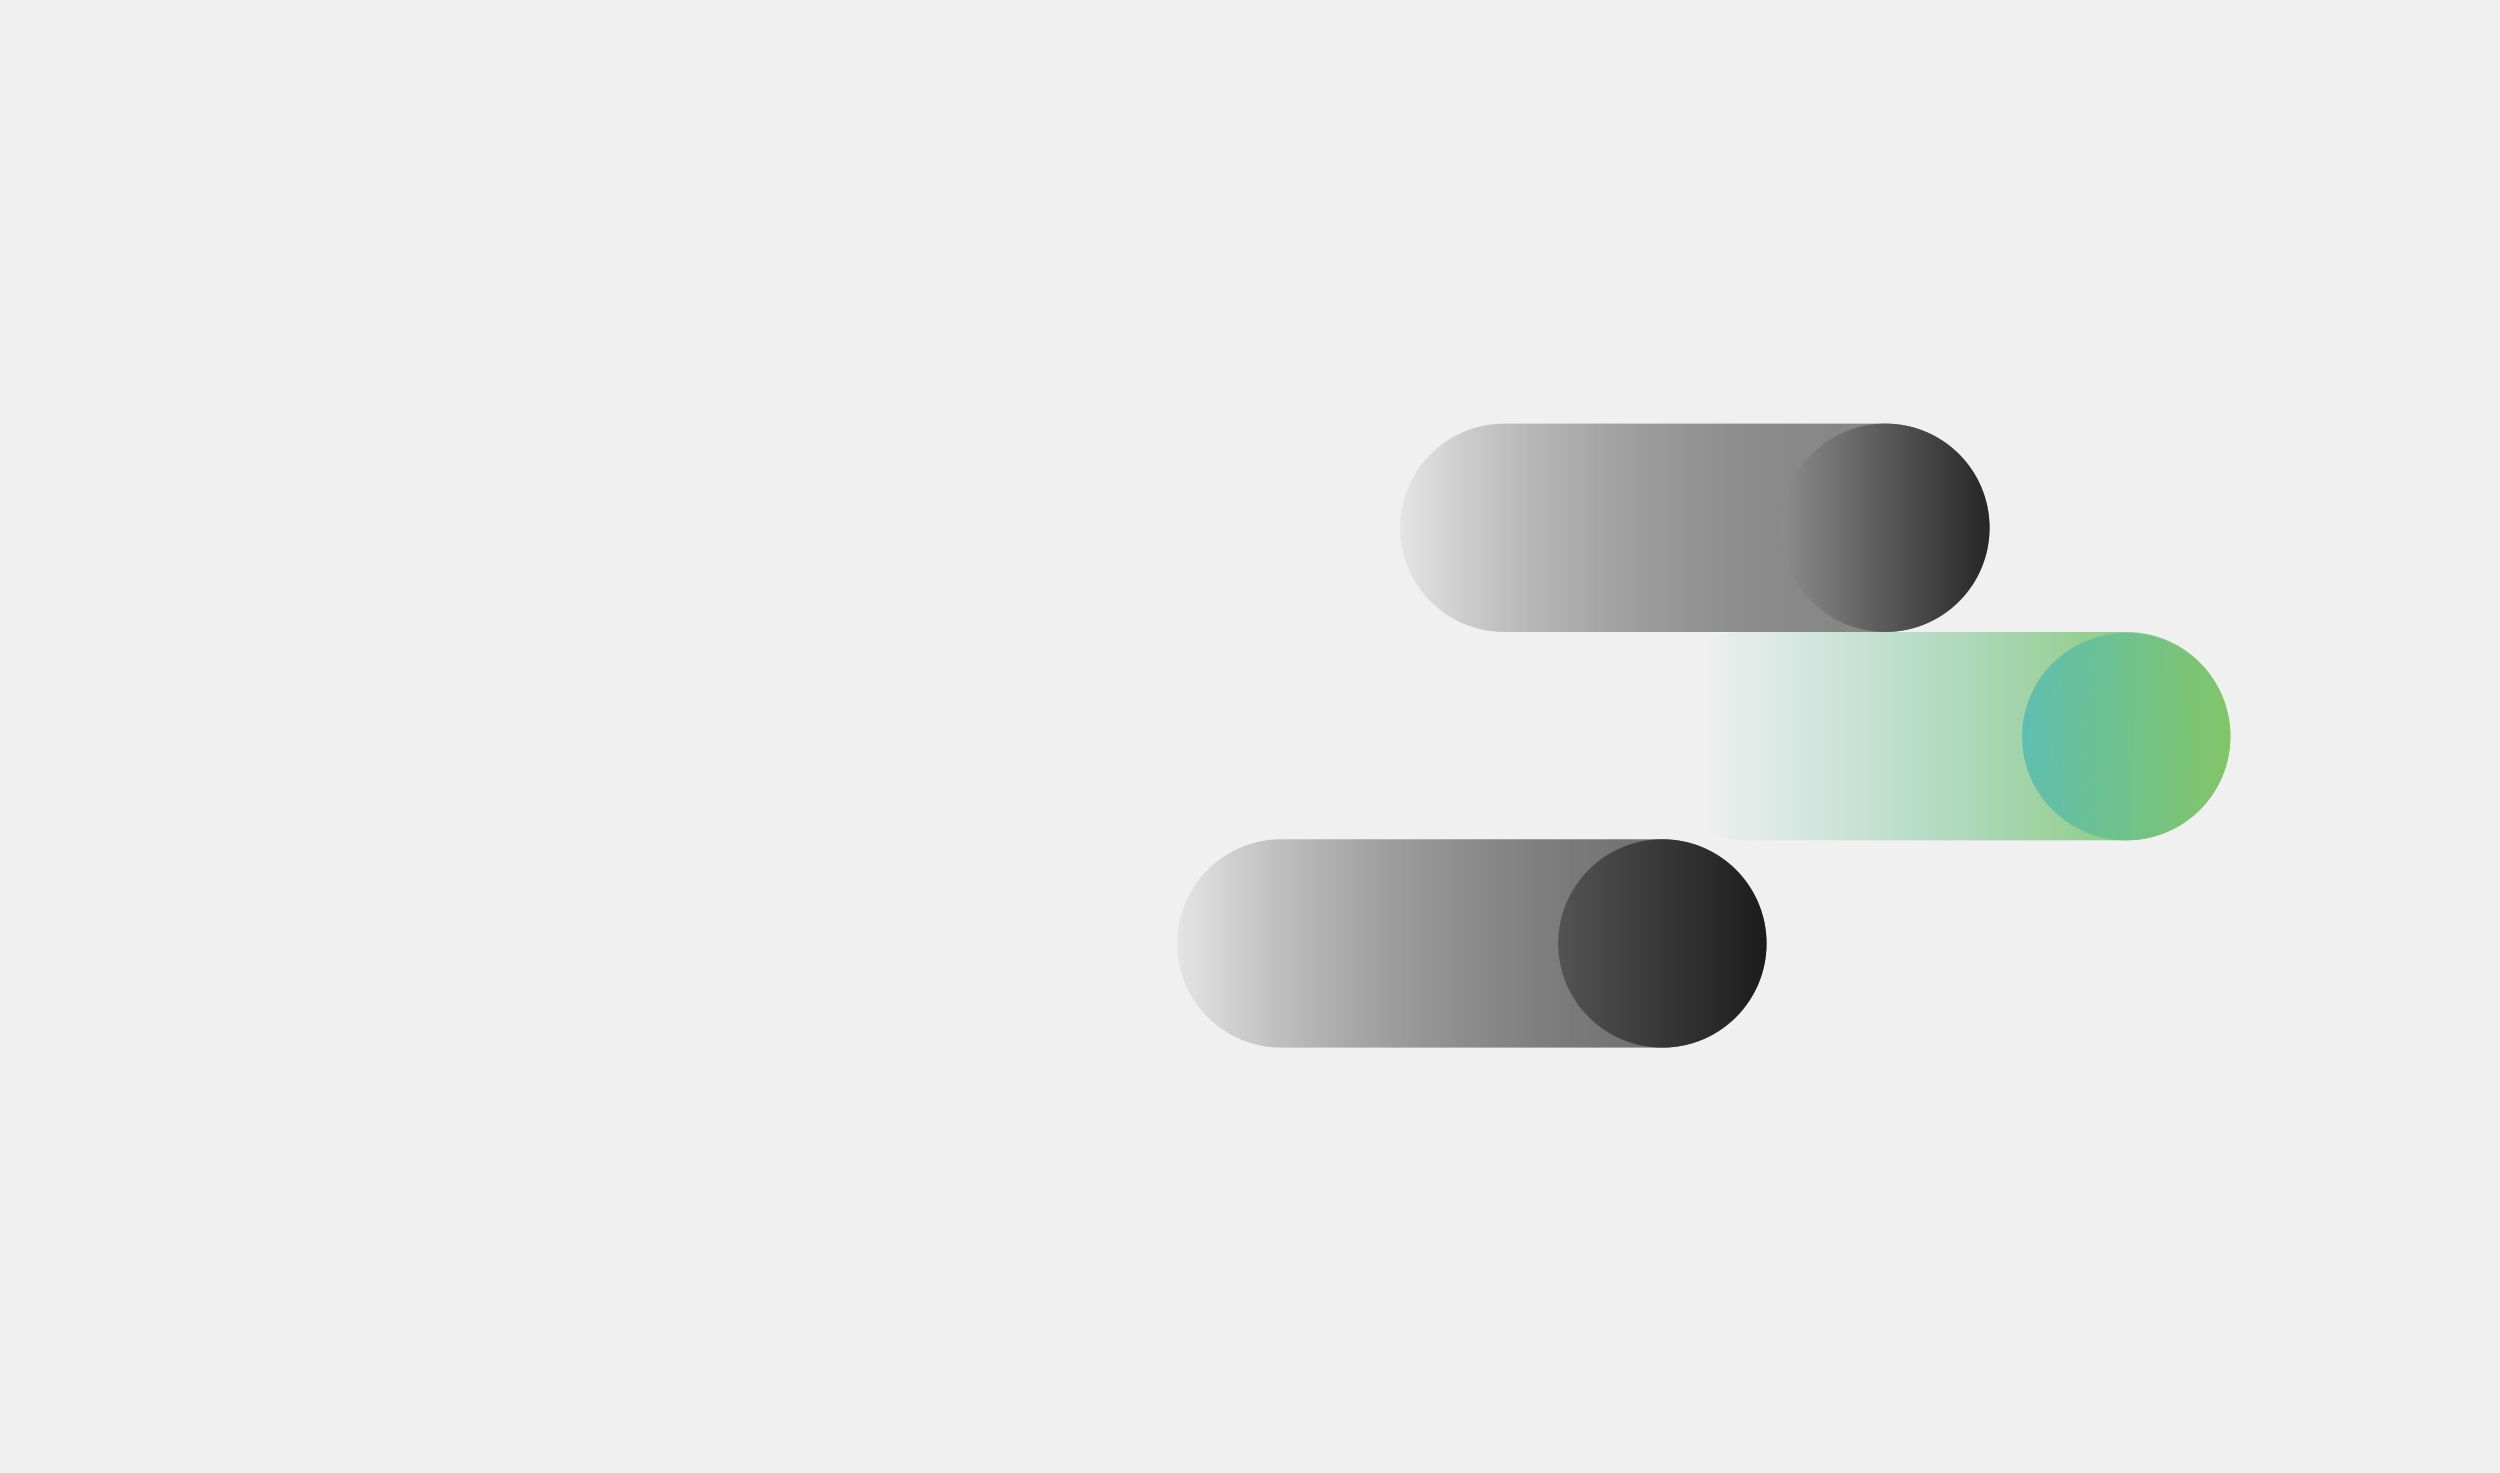
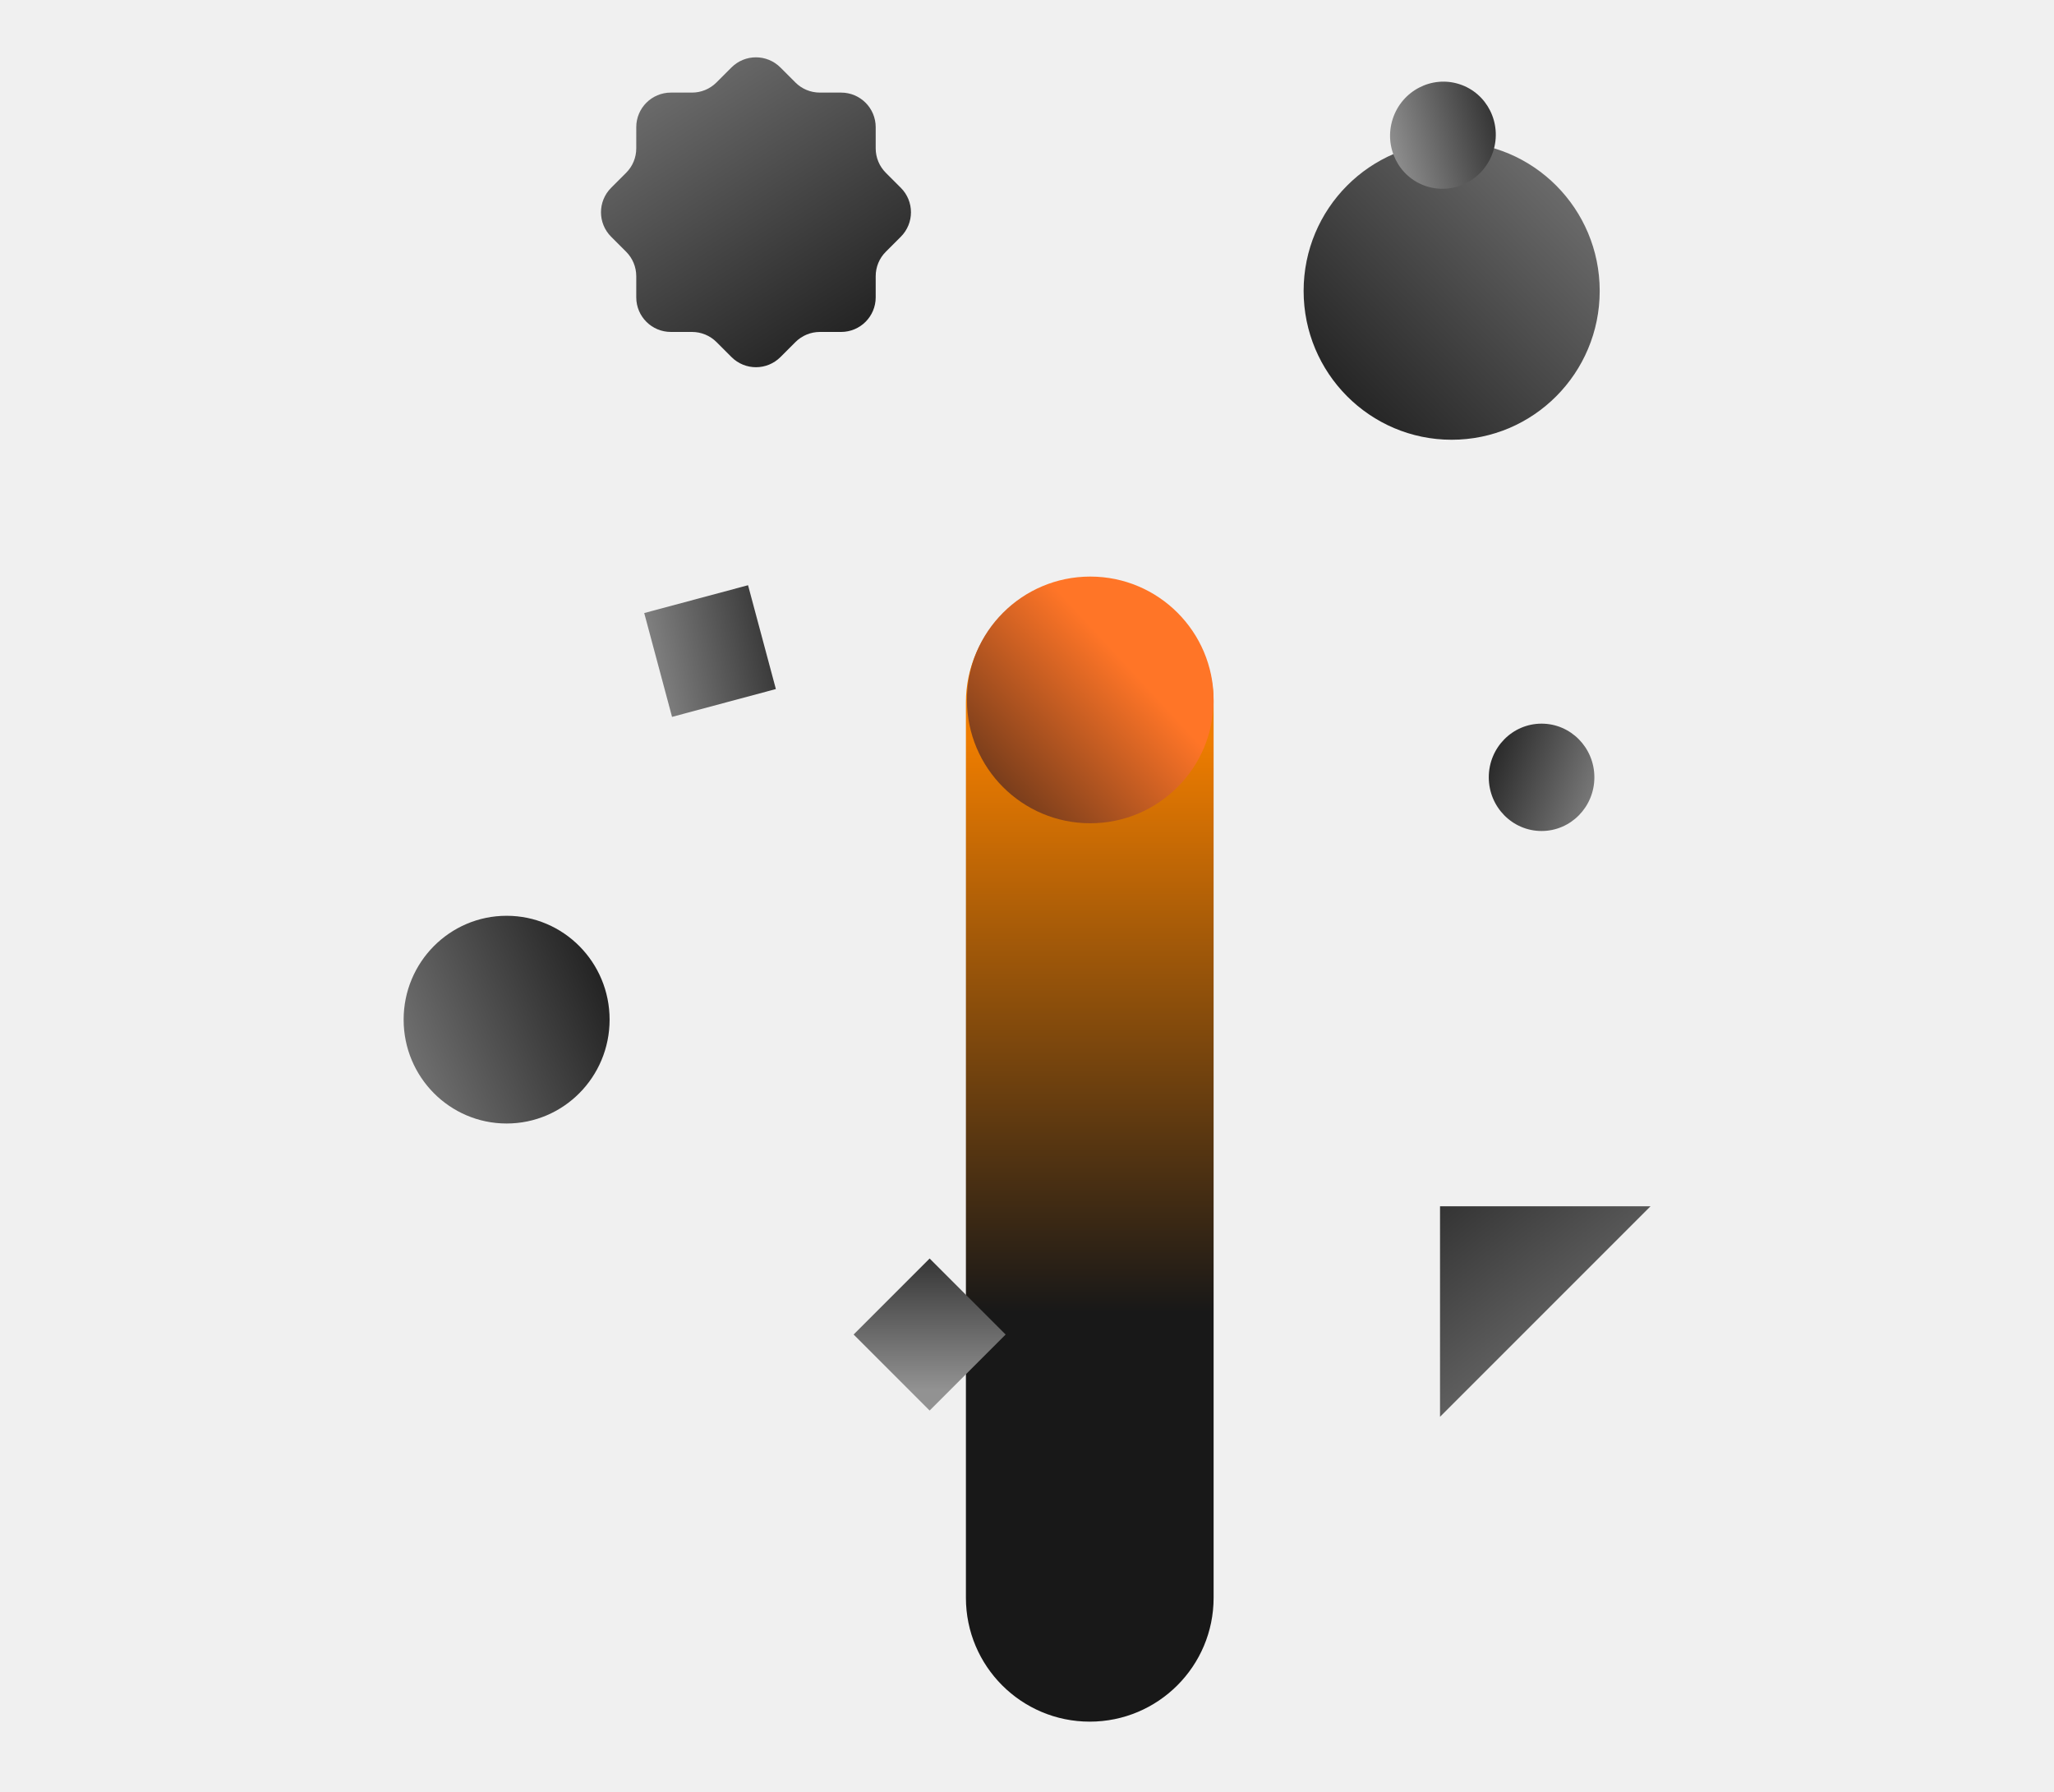
- <svg xmlns="http://www.w3.org/2000/svg" width="1440" height="848" viewBox="0 0 1440 848" fill="none">
-   <rect x="806.458" y="244" width="339.533" height="120.013" rx="60.006" fill="url(#paint0_linear_954_2275)" />
-   <path d="M1085.98 244C1052.84 244 1025.98 270.866 1025.98 304.006C1025.98 337.147 1052.84 364.013 1085.98 364.013C1119.12 364.013 1145.99 337.147 1145.99 304.006C1145.99 270.866 1119.12 244 1085.98 244Z" fill="url(#paint1_linear_954_2275)" />
-   <rect x="678" y="483.421" width="339.533" height="120.013" rx="60.006" fill="url(#paint2_linear_954_2275)" />
-   <path d="M957.525 483.423C924.385 483.423 897.519 510.288 897.519 543.429C897.519 576.569 924.385 603.435 957.525 603.435C990.666 603.435 1017.53 576.569 1017.53 543.429C1017.53 510.288 990.666 483.423 957.525 483.423Z" fill="url(#paint3_linear_954_2275)" />
-   <rect x="945.165" y="364.013" width="339.533" height="120.013" rx="60.006" fill="url(#paint4_linear_954_2275)" />
-   <path d="M1224.69 484.026C1257.83 484.026 1284.7 457.295 1284.7 424.321C1284.7 391.347 1257.83 364.616 1224.69 364.616C1191.55 364.616 1164.69 391.347 1164.69 424.321C1164.69 457.295 1191.55 484.026 1224.69 484.026Z" fill="url(#paint5_linear_954_2275)" />
+ <svg xmlns="http://www.w3.org/2000/svg" width="860" height="750" viewBox="0 0 860 750" fill="none">
+   <g clip-path="url(#clip0_2163_2954)">
+     <g clip-path="url(#clip1_2163_2954)">
+       <path d="M169 426.899C169 450.915 188.295 470.382 212.119 470.382C235.942 470.382 255.237 450.915 255.237 426.899C255.237 402.882 235.942 383.415 212.119 383.415C188.295 383.415 169 402.882 169 426.899Z" fill="url(#paint0_linear_2163_2954)" />
+       <path d="M545.821 121.805C545.821 156.21 573.573 184.112 607.806 184.112C642.039 184.112 669.79 156.21 669.79 121.805C669.79 87.401 642.039 59.499 607.806 59.499C573.573 59.499 545.821 87.401 545.821 121.805Z" fill="url(#paint1_linear_2163_2954)" />
+       <path d="M456.279 720.809C427.647 720.809 404.425 697.587 404.425 668.955V294.109C404.425 265.478 427.647 242.255 456.279 242.255C484.91 242.255 508.133 265.478 508.133 294.109V668.955C508.133 697.587 484.91 720.809 456.279 720.809Z" fill="url(#paint2_linear_2163_2954)" />
+       <path d="M508.133 293.036C508.133 264.512 485.017 241.396 456.493 241.396C427.969 241.396 404.854 264.512 404.854 293.036C404.854 321.56 427.969 344.675 456.493 344.675C485.017 344.675 508.133 321.56 508.133 293.036Z" fill="url(#paint3_linear_2163_2954)" />
+       <path d="M623.345 325.444C623.345 337.85 633.239 347.916 645.451 347.916C657.664 347.916 667.558 337.85 667.558 325.444C667.558 313.039 657.664 302.973 645.451 302.973C633.239 302.973 623.345 313.039 623.345 325.444Z" fill="url(#paint4_linear_2163_2954)" />
+       <path d="M625.169 63.427C628.989 51.623 622.679 39.002 611.068 35.247C599.456 31.491 586.944 37.994 583.123 49.798C579.303 61.603 585.613 74.223 597.224 77.979C608.836 81.735 621.348 75.232 625.169 63.427Z" fill="url(#paint5_linear_2163_2954)" />
+       <path d="M313.203 245.015L269.729 256.664L281.378 300.138L324.852 288.489L313.203 245.015Z" fill="url(#paint6_linear_2163_2954)" />
+       <path d="M389.233 526.903L357.408 558.728L389.233 590.553L421.058 558.728L389.233 526.903Z" fill="url(#paint7_linear_2163_2954)" />
+       <path fill-rule="evenodd" clip-rule="evenodd" d="M343.256 38.766C339.414 38.766 335.722 37.242 333.018 34.517L326.751 28.25C321.085 22.584 311.92 22.584 306.254 28.25L299.987 34.517C297.261 37.242 293.591 38.766 289.749 38.766H280.885C272.879 38.766 266.398 45.248 266.398 53.254V62.118C266.398 65.96 264.874 69.651 262.148 72.356L255.881 78.623C250.215 84.289 250.215 93.453 255.881 99.12L262.148 105.387C264.874 108.112 266.398 111.783 266.398 115.624V124.488C266.398 132.494 272.879 138.976 280.885 138.976H289.749C293.591 138.976 297.283 140.5 300.008 143.225L306.275 149.493C311.942 155.159 321.106 155.159 326.772 149.493L333.039 143.225C335.765 140.5 339.435 138.976 343.299 138.976H352.163C360.168 138.976 366.65 132.494 366.65 124.488V115.624C366.65 111.783 368.174 108.091 370.9 105.387L377.167 99.12C382.833 93.453 382.833 84.289 377.167 78.623L370.9 72.356C368.174 69.63 366.65 65.96 366.65 62.118V53.254C366.65 45.248 360.168 38.766 352.163 38.766H343.299H343.256Z" fill="url(#paint8_linear_2163_2954)" />
+       <path d="M602.934 593.171V505.045H691.06L602.934 593.171Z" fill="url(#paint9_linear_2163_2954)" />
+     </g>
+   </g>
  <defs>
-     <linearGradient id="paint0_linear_954_2275" x1="1115.54" y1="364.013" x2="791.079" y2="364.013" gradientUnits="userSpaceOnUse">
-       <stop stop-color="#888888" />
-       <stop offset="1" stop-opacity="0" />
+     <linearGradient id="paint0_linear_2163_2954" x1="264.445" y1="405.135" x2="134.745" y2="459.114" gradientUnits="userSpaceOnUse">
+       <stop stop-color="#181818" />
+       <stop offset="1" stop-color="#929292" />
    </linearGradient>
-     <linearGradient id="paint1_linear_954_2275" x1="1173.13" y1="292.548" x2="1009.69" y2="292.548" gradientUnits="userSpaceOnUse">
-       <stop stop-color="#0F0F0F" />
-       <stop offset="1" stop-color="#9A9A9A" />
+     <linearGradient id="paint1_linear_2163_2954" x1="545.735" y1="183.468" x2="703.701" y2="26.575" gradientUnits="userSpaceOnUse">
+       <stop stop-color="#181818" />
+       <stop offset="1" stop-color="#929292" />
    </linearGradient>
-     <linearGradient id="paint2_linear_954_2275" x1="987.077" y1="603.434" x2="662.622" y2="603.434" gradientUnits="userSpaceOnUse">
-       <stop stop-color="#6E6E6E" />
-       <stop offset="1" stop-opacity="0" />
+     <linearGradient id="paint2_linear_2163_2954" x1="456.279" y1="308.682" x2="456.279" y2="549.494" gradientUnits="userSpaceOnUse">
+       <stop stop-color="#EF7D00" />
+       <stop offset="1" stop-color="#181818" />
    </linearGradient>
-     <linearGradient id="paint3_linear_954_2275" x1="1044.67" y1="531.97" x2="881.236" y2="531.97" gradientUnits="userSpaceOnUse">
-       <stop stop-color="#0F0F0F" />
-       <stop offset="1" stop-color="#5B5B5B" />
+     <linearGradient id="paint3_linear_2163_2954" x1="446.462" y1="250.876" x2="351.131" y2="339.055" gradientUnits="userSpaceOnUse">
+       <stop stop-color="#FF7527" />
+       <stop offset="1" stop-color="#121212" />
    </linearGradient>
-     <linearGradient id="paint4_linear_954_2275" x1="1367.41" y1="484.026" x2="980.186" y2="484.026" gradientUnits="userSpaceOnUse">
-       <stop offset="0.25" stop-color="#84C663" />
-       <stop offset="1" stop-color="#5FBFB0" stop-opacity="0" />
+     <linearGradient id="paint4_linear_2163_2954" x1="614.738" y1="314.541" x2="681.058" y2="338.107" gradientUnits="userSpaceOnUse">
+       <stop stop-color="#181818" />
+       <stop offset="1" stop-color="#929292" />
    </linearGradient>
-     <linearGradient id="paint5_linear_954_2275" x1="1291.35" y1="433.367" x2="1129.28" y2="428.074" gradientUnits="userSpaceOnUse">
-       <stop stop-color="#84C663" />
-       <stop offset="1" stop-color="#54BDC6" />
+     <linearGradient id="paint5_linear_2163_2954" x1="640.146" y1="47.169" x2="580.585" y2="62.91" gradientUnits="userSpaceOnUse">
+       <stop stop-color="#181818" />
+       <stop offset="1" stop-color="#929292" />
    </linearGradient>
+     <linearGradient id="paint6_linear_2163_2954" x1="344.335" y1="262.937" x2="261.375" y2="279.967" gradientUnits="userSpaceOnUse">
+       <stop stop-color="#181818" />
+       <stop offset="1" stop-color="#929292" />
+     </linearGradient>
+     <linearGradient id="paint7_linear_2163_2954" x1="389.233" y1="509.51" x2="389.218" y2="582.008" gradientUnits="userSpaceOnUse">
+       <stop stop-color="#181818" />
+       <stop offset="1" stop-color="#929292" />
+     </linearGradient>
+     <linearGradient id="paint8_linear_2163_2954" x1="362.336" y1="161.233" x2="243.862" y2="-25.729" gradientUnits="userSpaceOnUse">
+       <stop stop-color="#181818" />
+       <stop offset="1" stop-color="#929292" />
+     </linearGradient>
+     <linearGradient id="paint9_linear_2163_2954" x1="580.698" y1="466.112" x2="702.628" y2="618.733" gradientUnits="userSpaceOnUse">
+       <stop stop-color="#181818" />
+       <stop offset="1" stop-color="#929292" />
+     </linearGradient>
+     <clipPath id="clip0_2163_2954">
+       <rect width="860" height="750" fill="white" />
+     </clipPath>
+     <clipPath id="clip1_2163_2954">
+       <rect width="522.06" height="696.809" fill="white" transform="translate(169 24)" />
+     </clipPath>
  </defs>
</svg>
